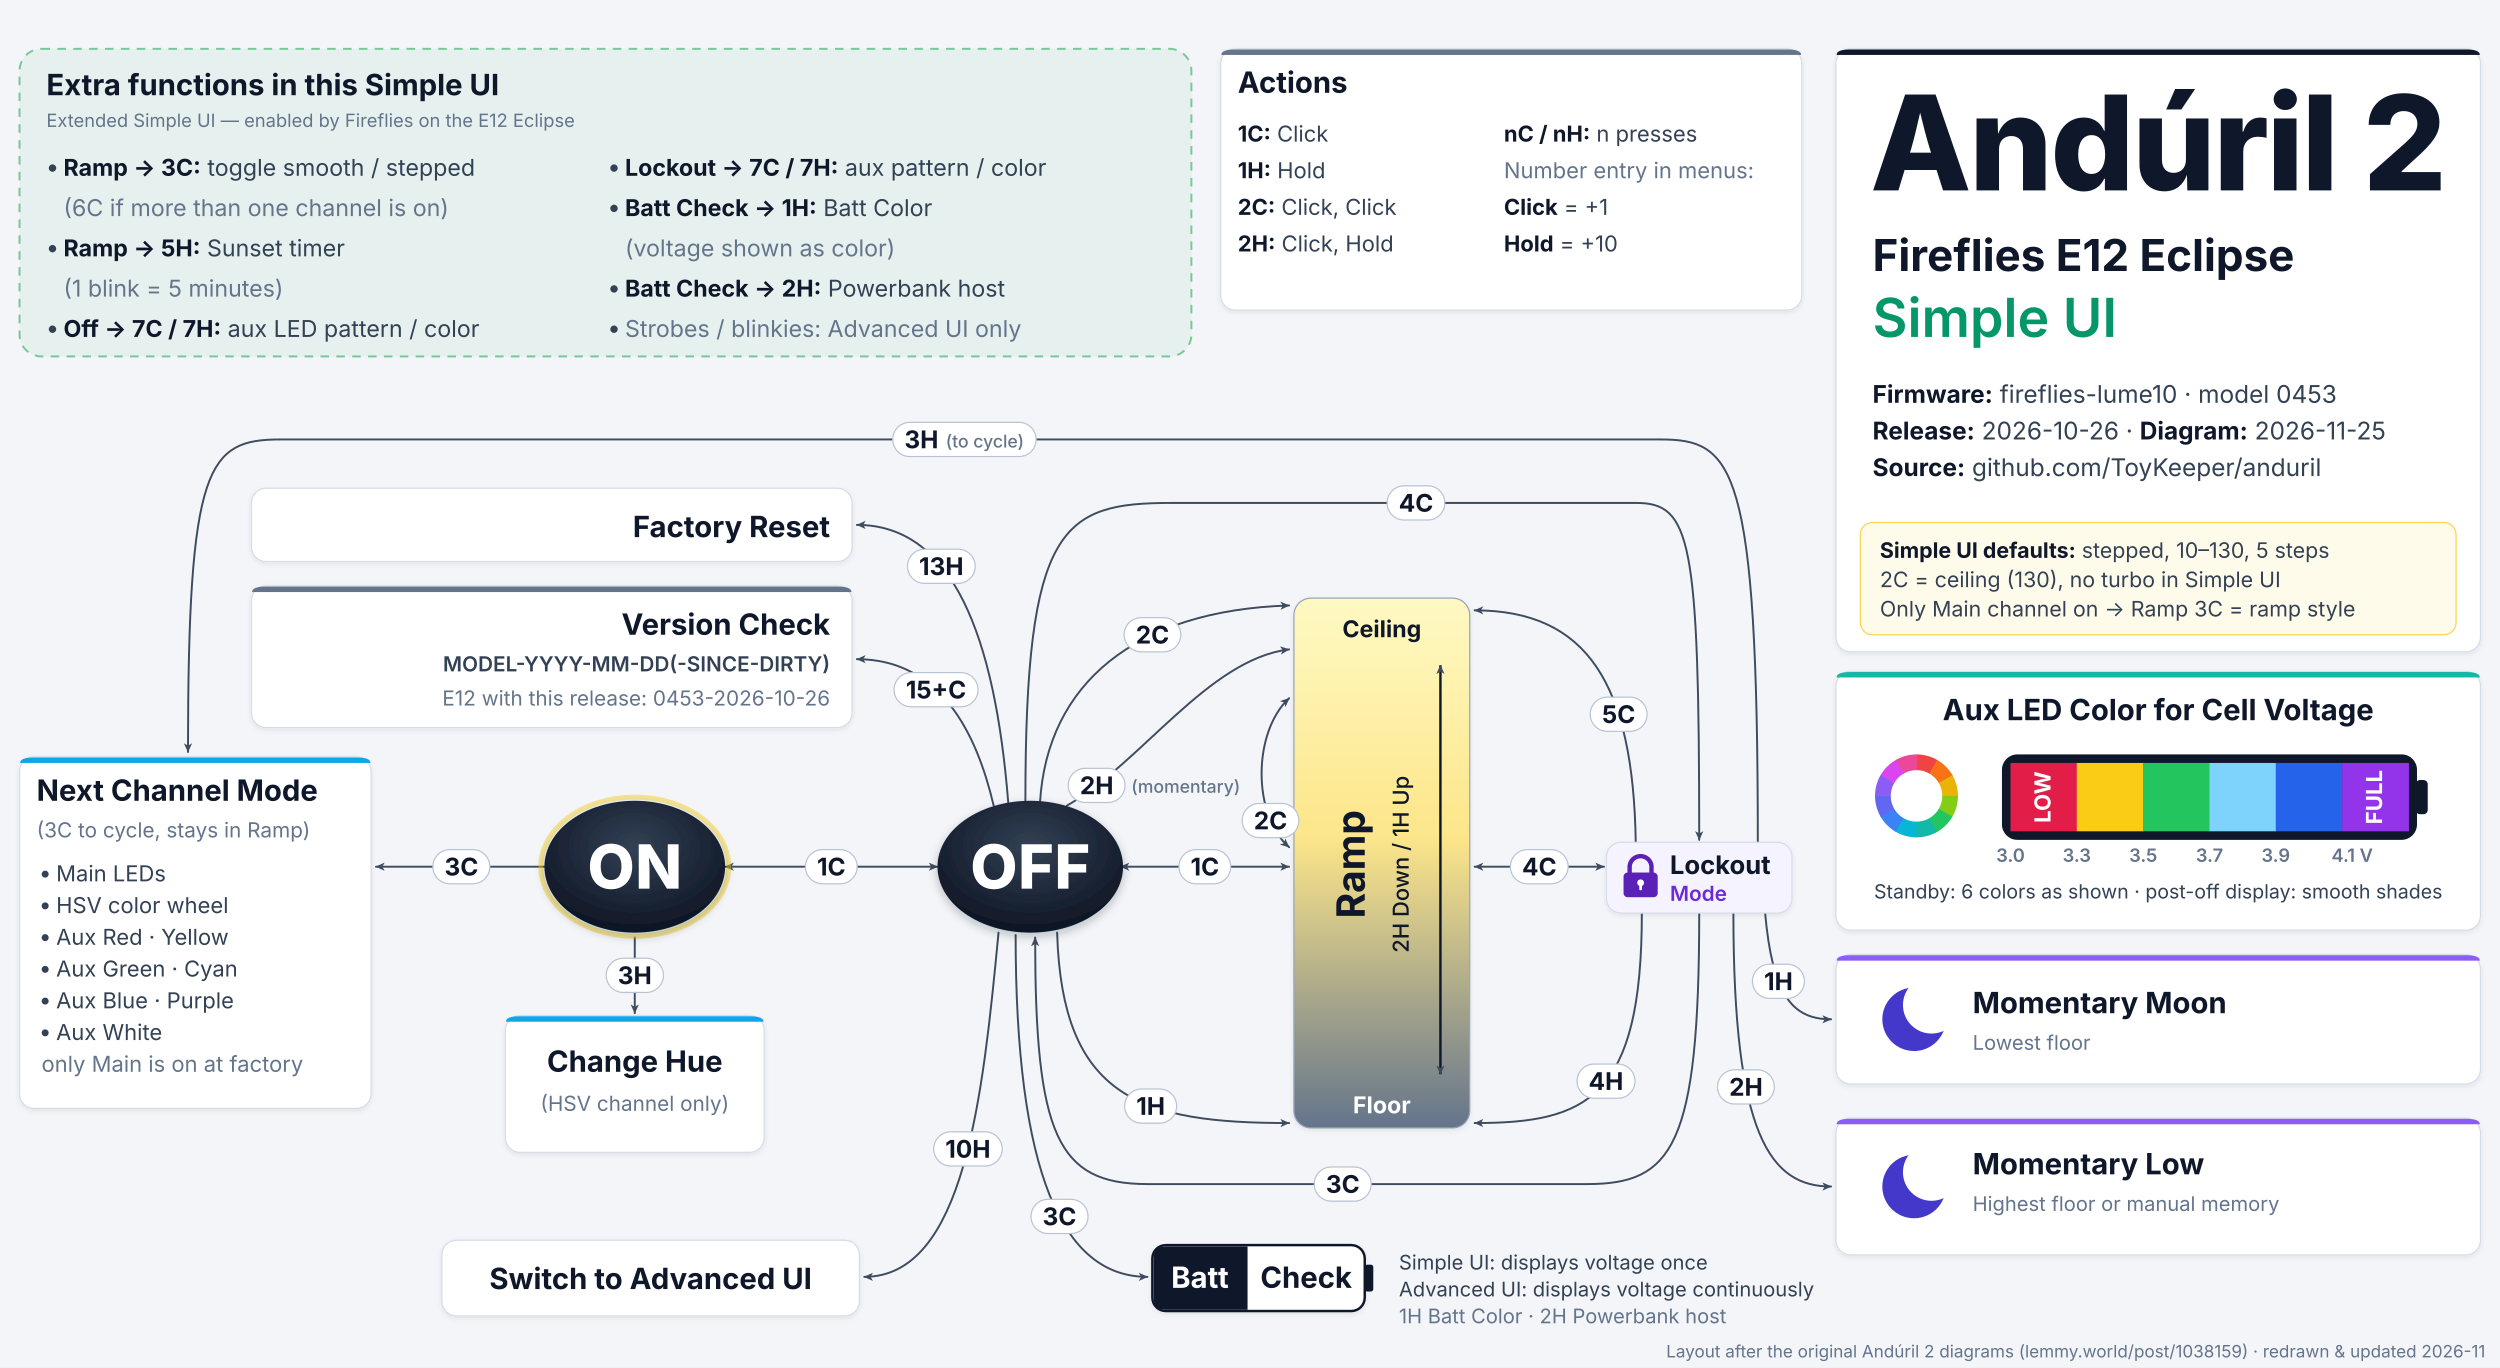
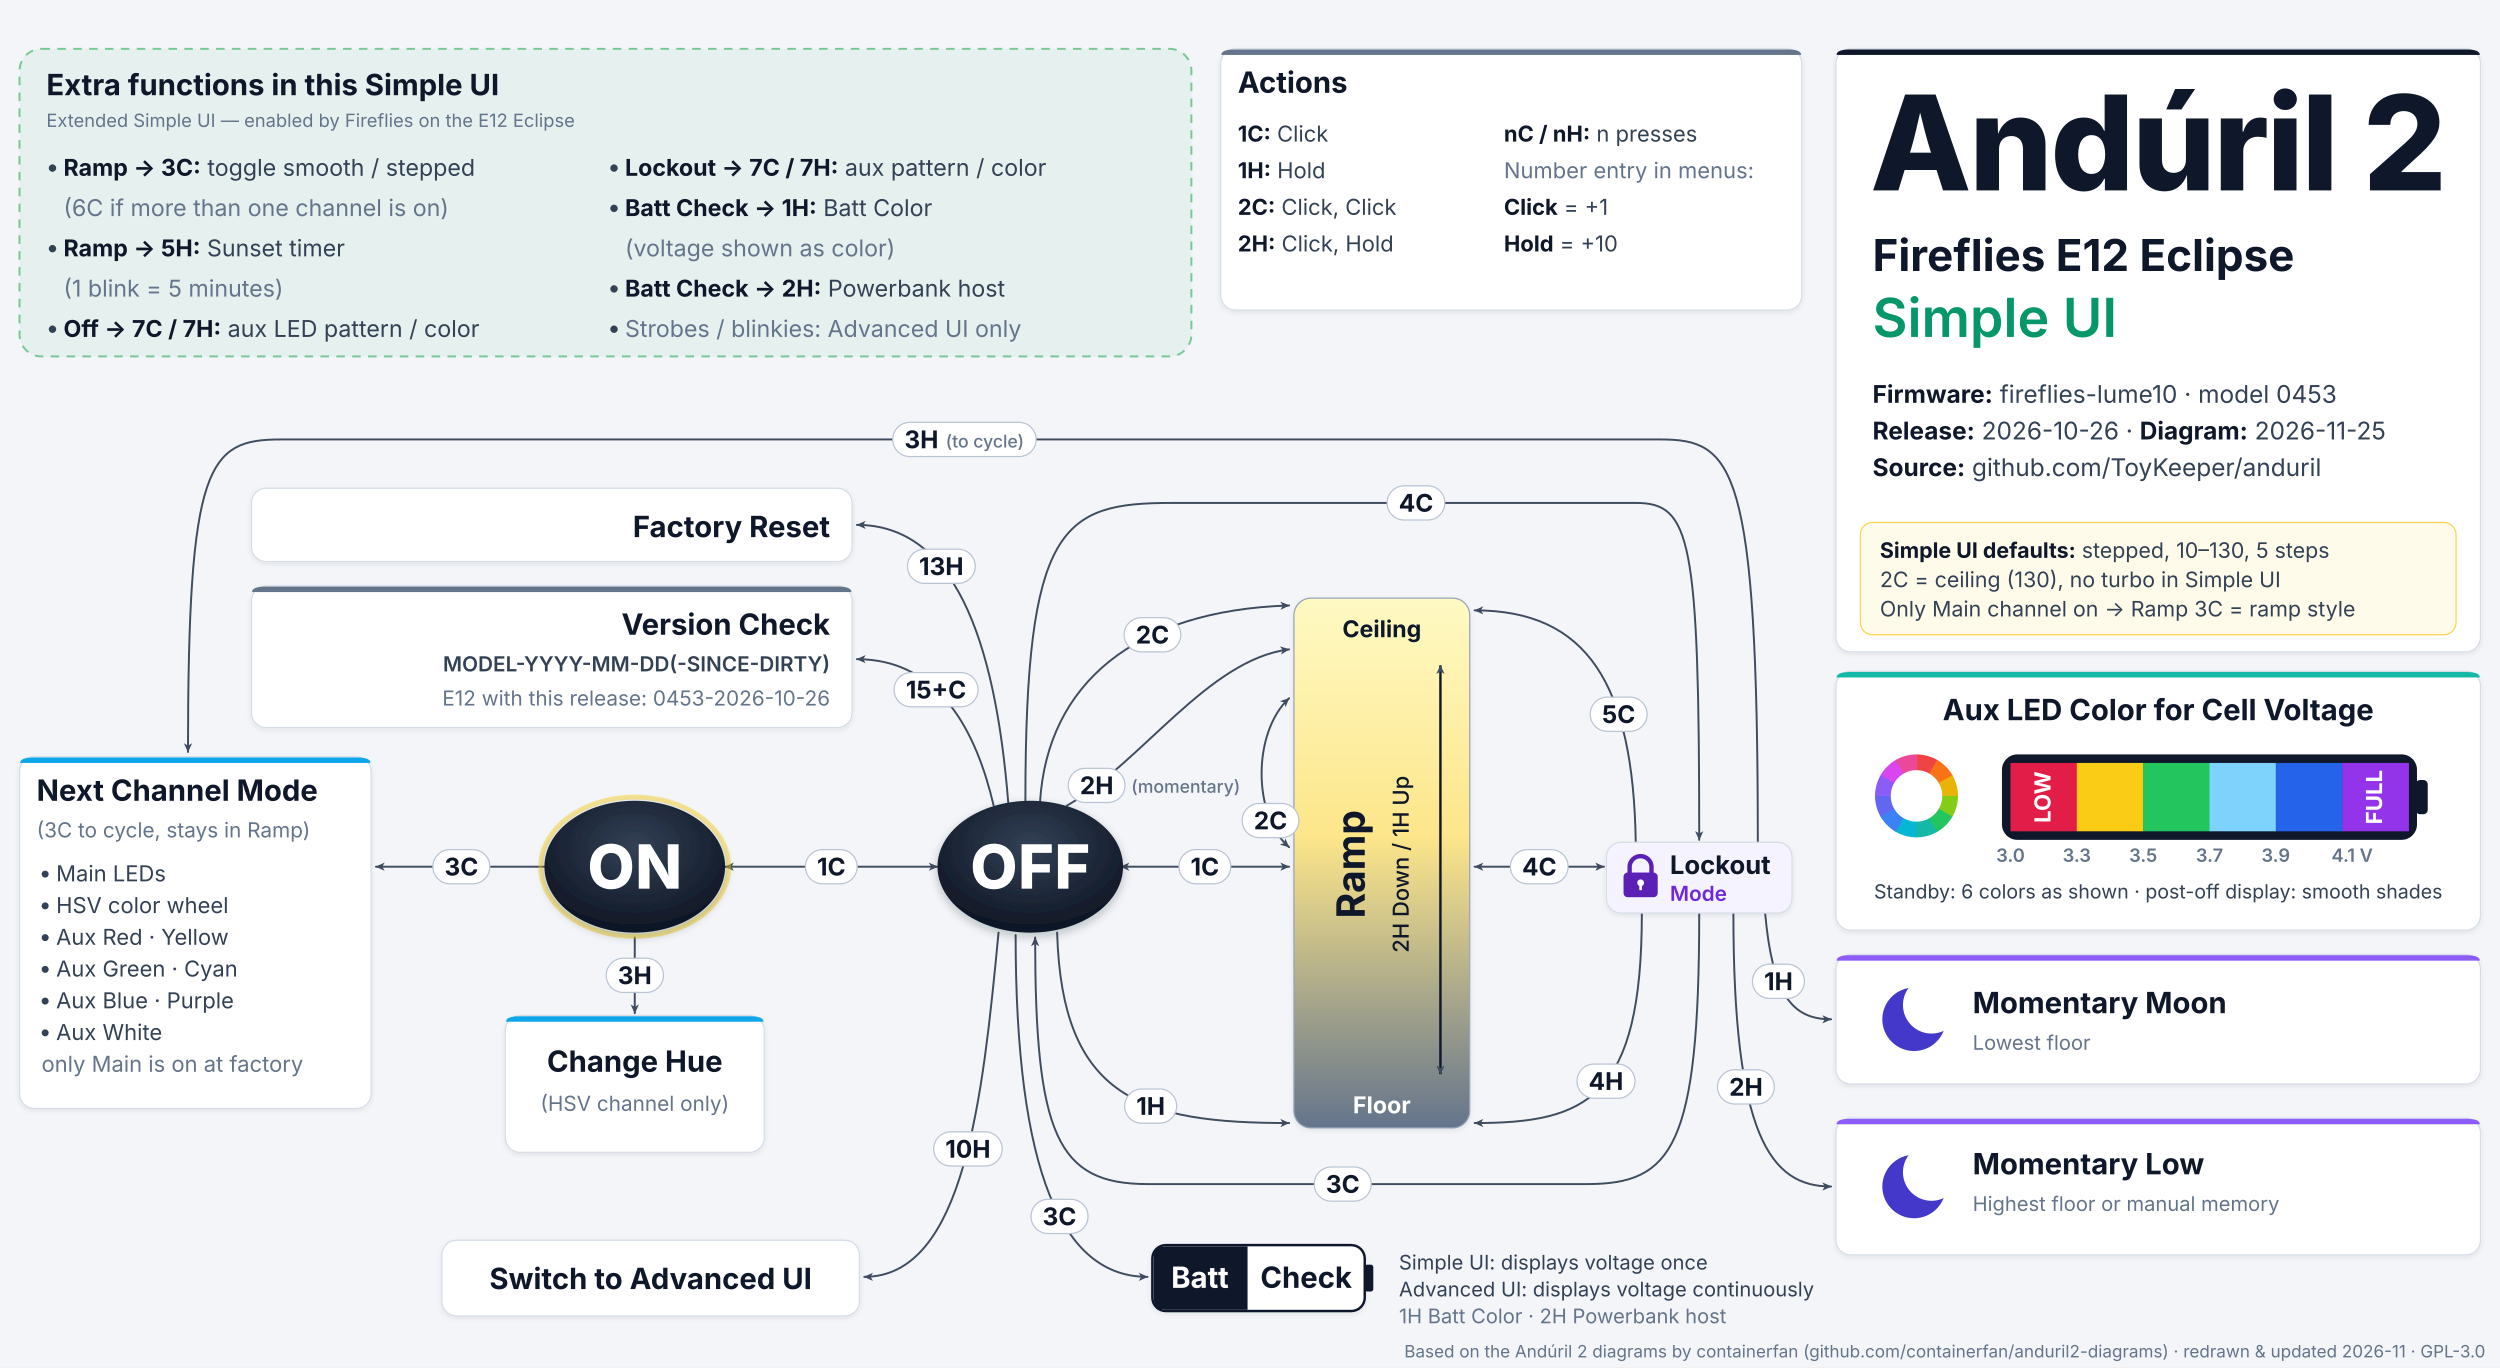
<svg xmlns="http://www.w3.org/2000/svg" width="2048" height="1120" viewBox="0 0 2048 1120" font-family="Inter, 'Segoe UI', Roboto, Helvetica, Arial, sans-serif">
  <defs>
    <marker id="ah" viewBox="0 0 12 12" refX="10.5" refY="6" markerWidth="9" markerHeight="9" markerUnits="userSpaceOnUse" orient="auto-start-reverse">
      <path d="M1,1.5 L11,6 L1,10.5 L3.6,6 Z" fill="#3F4B5E" />
    </marker>
    <filter id="sh" x="-5%" y="-5%" width="110%" height="120%">
      <feDropShadow dx="0" dy="1.5" stdDeviation="2.2" flood-color="#0F172A" flood-opacity="0.08" />
    </filter>
    <filter id="sh2" x="-20%" y="-20%" width="140%" height="150%">
      <feDropShadow dx="0" dy="3" stdDeviation="4" flood-color="#0F172A" flood-opacity="0.25" />
    </filter>
  </defs>
  <rect width="100%" height="100%" fill="#F3F5F9" />
  <rect class="grp" x="16.0" y="40.0" width="960.0" height="252.0" rx="18" fill="#16A34A" fill-opacity="0.06" stroke="#16A34A" stroke-opacity="0.55" stroke-width="1.6" stroke-dasharray="7 6" />
  <text x="38.0" y="78.0" font-size="24.00" font-weight="700" text-anchor="start" fill="#0F172A">Extra functions in this Simple UI</text>
  <text x="38.0" y="104.0" font-size="15.00" font-weight="400" text-anchor="start" fill="#64748B">Extended Simple UI — enabled by Fireflies on the E12 Eclipse</text>
  <circle cx="43.0" cy="137.7" r="3.04" fill="#334155" />
  <text x="52.0" y="144.0" font-size="19.00" font-weight="400" text-anchor="start" fill="#334155">
    <tspan font-weight="650" fill="#0F172A">Ramp → 3C:</tspan> toggle smooth / stepped</text>
  <text x="52.0" y="177.0" font-size="19.00" font-weight="400" text-anchor="start" fill="#334155">
    <tspan fill="#64748B">(6C if more than one channel is on)</tspan>
  </text>
  <circle cx="43.0" cy="203.7" r="3.04" fill="#334155" />
  <text x="52.0" y="210.0" font-size="19.00" font-weight="400" text-anchor="start" fill="#334155">
    <tspan font-weight="650" fill="#0F172A">Ramp → 5H:</tspan> Sunset timer</text>
  <text x="52.0" y="243.0" font-size="19.00" font-weight="400" text-anchor="start" fill="#334155">
    <tspan fill="#64748B">(1 blink = 5 minutes)</tspan>
  </text>
  <circle cx="43.0" cy="269.7" r="3.04" fill="#334155" />
  <text x="52.0" y="276.0" font-size="19.00" font-weight="400" text-anchor="start" fill="#334155">
    <tspan font-weight="650" fill="#0F172A">Off → 7C / 7H:</tspan> aux LED pattern / color</text>
  <circle cx="503.0" cy="137.7" r="3.04" fill="#334155" />
  <text x="512.0" y="144.0" font-size="19.00" font-weight="400" text-anchor="start" fill="#334155">
    <tspan font-weight="650" fill="#0F172A">Lockout → 7C / 7H:</tspan> aux pattern / color</text>
  <circle cx="503.0" cy="170.7" r="3.04" fill="#334155" />
  <text x="512.0" y="177.0" font-size="19.00" font-weight="400" text-anchor="start" fill="#334155">
    <tspan font-weight="650" fill="#0F172A">Batt Check → 1H:</tspan> Batt Color</text>
  <text x="512.0" y="210.0" font-size="19.00" font-weight="400" text-anchor="start" fill="#334155">
    <tspan fill="#64748B">(voltage shown as color)</tspan>
  </text>
  <circle cx="503.0" cy="236.7" r="3.04" fill="#334155" />
  <text x="512.0" y="243.0" font-size="19.00" font-weight="400" text-anchor="start" fill="#334155">
    <tspan font-weight="650" fill="#0F172A">Batt Check → 2H:</tspan> Powerbank host</text>
  <circle cx="503.0" cy="269.7" r="3.04" fill="#334155" />
  <text x="512.0" y="276.0" font-size="19.00" font-weight="400" text-anchor="start" fill="#334155">
    <tspan fill="#64748B">Strobes / blinkies: Advanced UI only</tspan>
  </text>
  <rect class="card" x="1000.0" y="40.0" width="476.0" height="214.0" rx="12" fill="#FFFFFF" stroke="#D5DCE6" stroke-width="1" filter="url(#sh)" />
  <path d="M1000.5,45.0 Q1000.5,40.5 1012.0,40.5 H1464.0 Q1475.5,40.5 1475.5,45.0 V45.0 H1000.5 Z" fill="#64748B" />
  <text x="1014.0" y="76.0" font-size="24.00" font-weight="650" text-anchor="start" fill="#0F172A">Actions</text>
  <text x="1014.0" y="116.0" font-size="18.00" font-weight="400" text-anchor="start" fill="#334155">
    <tspan font-weight="650" fill="#0F172A">1C:</tspan> Click</text>
  <text x="1014.0" y="146.0" font-size="18.00" font-weight="400" text-anchor="start" fill="#334155">
    <tspan font-weight="650" fill="#0F172A">1H:</tspan> Hold</text>
  <text x="1014.0" y="176.0" font-size="18.00" font-weight="400" text-anchor="start" fill="#334155">
    <tspan font-weight="650" fill="#0F172A">2C:</tspan> Click, Click</text>
  <text x="1014.0" y="206.0" font-size="18.00" font-weight="400" text-anchor="start" fill="#334155">
    <tspan font-weight="650" fill="#0F172A">2H:</tspan> Click, Hold</text>
  <text x="1232.0" y="116.0" font-size="18.00" font-weight="400" text-anchor="start" fill="#334155">
    <tspan font-weight="650" fill="#0F172A">nC / nH:</tspan> n presses</text>
  <text x="1232.0" y="146.0" font-size="18.00" font-weight="400" text-anchor="start" fill="#334155">
    <tspan fill="#64748B">Number entry in menus:</tspan>
  </text>
  <text x="1232.0" y="176.0" font-size="18.00" font-weight="400" text-anchor="start" fill="#334155">
    <tspan font-weight="650" fill="#0F172A">Click</tspan> = +1</text>
  <text x="1232.0" y="206.0" font-size="18.00" font-weight="400" text-anchor="start" fill="#334155">
    <tspan font-weight="650" fill="#0F172A">Hold</tspan> = +10</text>
  <rect class="card" x="1504.0" y="40.0" width="528.0" height="494.0" rx="12" fill="#FFFFFF" stroke="#D5DCE6" stroke-width="1" filter="url(#sh)" />
  <path d="M1504.5,45.0 Q1504.5,40.5 1516.0,40.5 H2020.0 Q2031.5,40.5 2031.5,45.0 V45.0 H1504.5 Z" fill="#0F172A" />
  <text x="1532.0" y="156.0" font-size="108.00" font-weight="800" text-anchor="start" fill="#0F172A" letter-spacing="-2">Andúril 2</text>
  <text x="1534.0" y="222.0" font-size="36.00" font-weight="700" text-anchor="start" fill="#0F172A">Fireflies E12 Eclipse</text>
  <text x="1534.0" y="276.0" font-size="44.00" font-weight="600" text-anchor="start" fill="#059669">Simple UI</text>
  <text x="1534.0" y="330.0" font-size="20.00" font-weight="400" text-anchor="start" fill="#334155">
    <tspan font-weight="650" fill="#0F172A">Firmware:</tspan> fireflies-lume10 · model 0453</text>
  <text x="1534.0" y="360.0" font-size="20.00" font-weight="400" text-anchor="start" fill="#334155">
    <tspan font-weight="650" fill="#0F172A">Release:</tspan> 2026-10-26 · <tspan font-weight="650" fill="#0F172A">Diagram:</tspan> 2026-11-25</text>
  <text x="1534.0" y="390.0" font-size="20.00" font-weight="400" text-anchor="start" fill="#334155">
    <tspan font-weight="650" fill="#0F172A">Source:</tspan> github.com/ToyKeeper/anduril</text>
  <rect x="1524" y="428" width="488" height="92" rx="10" fill="#FFFBEB" stroke="#FCD34D" />
  <text x="1540.0" y="457.0" font-size="17.50" font-weight="400" text-anchor="start" fill="#334155">
    <tspan font-weight="650" fill="#0F172A">Simple UI defaults:</tspan> stepped, 10–130, 5 steps</text>
  <text x="1540.0" y="481.0" font-size="17.50" font-weight="400" text-anchor="start" fill="#334155">2C = ceiling (130), no turbo in Simple UI</text>
  <text x="1540.0" y="505.0" font-size="17.50" font-weight="400" text-anchor="start" fill="#334155">Only Main channel on → Ramp 3C = ramp style</text>
  <rect class="card" x="1504.0" y="550.0" width="528.0" height="212.0" rx="12" fill="#FFFFFF" stroke="#D5DCE6" stroke-width="1" filter="url(#sh)" />
  <path d="M1504.5,555.0 Q1504.5,550.5 1516.0,550.5 H2020.0 Q2031.5,550.5 2031.5,555.0 V555.0 H1504.5 Z" fill="#14B8A6" />
  <text x="1768.0" y="590.0" font-size="24.00" font-weight="650" text-anchor="middle" fill="#0F172A">Aux LED Color for Cell Voltage</text>
  <g class="icon">
    <path d="M1570.00,624.46 A27.54,27.54 0 0 1 1584.24,628.43" fill="none" stroke="#EF4444" stroke-width="12.9" />
    <path d="M1583.77,628.15 A27.54,27.54 0 0 1 1594.12,638.71" fill="none" stroke="#F97316" stroke-width="12.9" />
    <path d="M1593.85,638.23 A27.54,27.54 0 0 1 1597.53,652.55" fill="none" stroke="#EAB308" stroke-width="12.9" />
    <path d="M1597.54,652.00 A27.54,27.54 0 0 1 1593.57,666.24" fill="none" stroke="#84CC16" stroke-width="12.9" />
    <path d="M1593.85,665.77 A27.54,27.54 0 0 1 1583.29,676.12" fill="none" stroke="#22C55E" stroke-width="12.9" />
    <path d="M1583.77,675.85 A27.54,27.54 0 0 1 1569.45,679.53" fill="none" stroke="#14B8A6" stroke-width="12.9" />
    <path d="M1570.00,679.54 A27.54,27.54 0 0 1 1555.76,675.57" fill="none" stroke="#06B6D4" stroke-width="12.9" />
    <path d="M1556.23,675.85 A27.54,27.54 0 0 1 1545.88,665.29" fill="none" stroke="#3B82F6" stroke-width="12.9" />
    <path d="M1546.15,665.77 A27.54,27.54 0 0 1 1542.47,651.45" fill="none" stroke="#6366F1" stroke-width="12.9" />
    <path d="M1542.46,652.00 A27.54,27.54 0 0 1 1546.43,637.76" fill="none" stroke="#8B5CF6" stroke-width="12.9" />
    <path d="M1546.15,638.23 A27.54,27.54 0 0 1 1556.71,627.88" fill="none" stroke="#D946EF" stroke-width="12.9" />
    <path d="M1556.23,628.15 A27.54,27.54 0 0 1 1570.55,624.47" fill="none" stroke="#EC4899" stroke-width="12.9" />
  </g>
  <g class="icon">
    <rect x="1640.0" y="618.0" width="340.0" height="70.0" rx="12.6" fill="#0F172A" />
    <rect x="1979.0" y="639.0" width="9.8" height="28.0" rx="3.5" fill="#0F172A" />
    <rect x="1647.0" y="625.0" width="54.7" height="56.0" fill="#E11D48" />
    <rect x="1701.3" y="625.0" width="54.7" height="56.0" fill="#FACC15" />
    <rect x="1755.7" y="625.0" width="54.7" height="56.0" fill="#22C55E" />
    <rect x="1810.0" y="625.0" width="54.7" height="56.0" fill="#7DD3FC" />
    <rect x="1864.3" y="625.0" width="54.7" height="56.0" fill="#2563EB" />
    <rect x="1918.7" y="625.0" width="54.7" height="56.0" fill="#9333EA" />
    <text x="1679.8" y="653.0" font-size="18.20" font-weight="700" text-anchor="middle" fill="#FFFFFF" transform="rotate(-90 1679.8 653.0)">LOW</text>
    <text x="1951.4" y="653.0" font-size="18.20" font-weight="700" text-anchor="middle" fill="#FFFFFF" transform="rotate(-90 1951.4 653.0)">FULL</text>
    <text x="1647.0" y="706.0" font-size="15.00" font-weight="600" text-anchor="middle" fill="#64748B">3.0</text>
    <text x="1701.3" y="706.0" font-size="15.00" font-weight="600" text-anchor="middle" fill="#64748B">3.3</text>
    <text x="1755.7" y="706.0" font-size="15.00" font-weight="600" text-anchor="middle" fill="#64748B">3.5</text>
    <text x="1810.0" y="706.0" font-size="15.00" font-weight="600" text-anchor="middle" fill="#64748B">3.7</text>
    <text x="1864.3" y="706.0" font-size="15.00" font-weight="600" text-anchor="middle" fill="#64748B">3.9</text>
    <text x="1926.9" y="706.0" font-size="15.00" font-weight="600" text-anchor="middle" fill="#64748B">4.1 V</text>
  </g>
  <text x="1768.0" y="736.0" font-size="16.00" font-weight="400" text-anchor="middle" fill="#334155">Standby: 6 colors as shown · post-off display: smooth shades</text>
  <rect class="card" x="206.0" y="400.0" width="492.0" height="60.0" rx="12" fill="#FFFFFF" stroke="#D5DCE6" stroke-width="1" filter="url(#sh)" />
  <text x="680.0" y="440.0" font-size="24.00" font-weight="650" text-anchor="end" fill="#0F172A">Factory Reset</text>
  <rect class="card" x="206.0" y="480.0" width="492.0" height="116.0" rx="12" fill="#FFFFFF" stroke="#D5DCE6" stroke-width="1" filter="url(#sh)" />
  <path d="M206.5,485.0 Q206.5,480.5 218.0,480.5 H686.0 Q697.5,480.5 697.5,485.0 V485.0 H206.5 Z" fill="#64748B" />
  <text x="680.0" y="520.0" font-size="24.00" font-weight="650" text-anchor="end" fill="#0F172A">Version Check</text>
  <text x="680.0" y="550.0" font-size="17.00" font-weight="600" text-anchor="end" fill="#334155">MODEL-YYYY-MM-DD(-SINCE-DIRTY)</text>
  <text x="680.0" y="578.0" font-size="17.00" font-weight="400" text-anchor="end" fill="#64748B">E12 with this release: 0453-2026-10-26</text>
  <rect class="card" x="16.0" y="620.0" width="288.0" height="288.0" rx="12" fill="#FFFFFF" stroke="#D5DCE6" stroke-width="1" filter="url(#sh)" />
  <path d="M16.5,625.0 Q16.5,620.5 28.0,620.5 H292.0 Q303.5,620.5 303.5,625.0 V625.0 H16.5 Z" fill="#0EA5E9" />
  <text x="30.0" y="656.0" font-size="24.00" font-weight="650" text-anchor="start" fill="#0F172A">Next Channel Mode</text>
  <text x="30.0" y="686.0" font-size="17.00" font-weight="400" text-anchor="start" fill="#64748B">(3C to cycle, stays in Ramp)</text>
  <circle cx="37.0" cy="716.1" r="2.88" fill="#334155" />
  <text x="46.0" y="722.0" font-size="18.00" font-weight="400" text-anchor="start" fill="#334155">Main LEDs</text>
  <circle cx="37.0" cy="742.1" r="2.88" fill="#334155" />
  <text x="46.0" y="748.0" font-size="18.00" font-weight="400" text-anchor="start" fill="#334155">HSV color wheel</text>
  <circle cx="37.0" cy="768.1" r="2.88" fill="#334155" />
  <text x="46.0" y="774.0" font-size="18.00" font-weight="400" text-anchor="start" fill="#334155">Aux Red · Yellow</text>
  <circle cx="37.0" cy="794.1" r="2.88" fill="#334155" />
  <text x="46.0" y="800.0" font-size="18.00" font-weight="400" text-anchor="start" fill="#334155">Aux Green · Cyan</text>
  <circle cx="37.0" cy="820.1" r="2.88" fill="#334155" />
  <text x="46.0" y="826.0" font-size="18.00" font-weight="400" text-anchor="start" fill="#334155">Aux Blue · Purple</text>
  <circle cx="37.0" cy="846.1" r="2.88" fill="#334155" />
  <text x="46.0" y="852.0" font-size="18.00" font-weight="400" text-anchor="start" fill="#334155">Aux White</text>
  <text x="34.0" y="878.0" font-size="18.00" font-weight="400" text-anchor="start" fill="#334155">
    <tspan fill="#64748B">only Main is on at factory</tspan>
  </text>
  <rect class="card" x="414.0" y="832.0" width="212.0" height="112.0" rx="12" fill="#FFFFFF" stroke="#D5DCE6" stroke-width="1" filter="url(#sh)" />
  <path d="M414.5,837.0 Q414.5,832.5 426.0,832.5 H614.0 Q625.5,832.5 625.5,837.0 V837.0 H414.5 Z" fill="#0EA5E9" />
  <text x="520.0" y="878.0" font-size="24.00" font-weight="650" text-anchor="middle" fill="#0F172A">Change Hue</text>
  <text x="520.0" y="910.0" font-size="17.00" font-weight="400" text-anchor="middle" fill="#64748B">(HSV channel only)</text>
  <rect class="card" x="362.0" y="1016.0" width="342.0" height="62.0" rx="12" fill="#FFFFFF" stroke="#D5DCE6" stroke-width="1" filter="url(#sh)" />
  <text x="533.0" y="1056.0" font-size="24.00" font-weight="650" text-anchor="middle" fill="#0F172A">Switch to Advanced UI</text>
  <rect class="card" x="1504.0" y="782.0" width="528.0" height="106.0" rx="12" fill="#FFFFFF" stroke="#D5DCE6" stroke-width="1" filter="url(#sh)" />
  <path d="M1504.5,787.0 Q1504.5,782.5 1516.0,782.5 H2020.0 Q2031.5,782.5 2031.5,787.0 V787.0 H1504.5 Z" fill="#8B5CF6" />
  <g class="icon">
    <defs>
      <mask id="mm1">
        <rect x="1516.0" y="783.0" width="104.0" height="104.0" fill="#fff" />
        <circle cx="1582.3" cy="823.3" r="23.4" fill="#000" />
      </mask>
    </defs>
    <circle cx="1568.0" cy="835.0" r="26.0" fill="#4338CA" mask="url(#mm1)" />
  </g>
  <text x="1616.0" y="830.0" font-size="24.00" font-weight="650" text-anchor="start" fill="#0F172A">Momentary Moon</text>
  <text x="1616.0" y="860.0" font-size="16.50" font-weight="400" text-anchor="start" fill="#64748B">Lowest floor</text>
  <rect class="card" x="1504.0" y="916.0" width="528.0" height="112.0" rx="12" fill="#FFFFFF" stroke="#D5DCE6" stroke-width="1" filter="url(#sh)" />
  <path d="M1504.5,921.0 Q1504.5,916.5 1516.0,916.5 H2020.0 Q2031.5,916.5 2031.5,921.0 V921.0 H1504.5 Z" fill="#8B5CF6" />
  <g class="icon">
    <defs>
      <mask id="mm2">
        <rect x="1516.0" y="920.0" width="104.0" height="104.0" fill="#fff" />
        <circle cx="1582.3" cy="960.3" r="23.4" fill="#000" />
      </mask>
    </defs>
    <circle cx="1568.0" cy="972.0" r="26.0" fill="#4338CA" mask="url(#mm2)" />
  </g>
  <text x="1616.0" y="962.0" font-size="24.00" font-weight="650" text-anchor="start" fill="#0F172A">Momentary Low</text>
  <text x="1616.0" y="992.0" font-size="16.50" font-weight="400" text-anchor="start" fill="#64748B">Highest floor or manual memory</text>
  <defs>
    <linearGradient id="rb3" x1="0" x2="0" y1="0" y2="1">
      <stop offset="0" stop-color="#FEF9C3" />
      <stop offset="0.45" stop-color="#FDE68A" />
      <stop offset="1" stop-color="#64748B" />
    </linearGradient>
  </defs>
  <rect class="card" x="1060" y="490" width="144" height="434" rx="14" fill="url(#rb3)" stroke="#94A3B8" filter="url(#sh)" />
  <text x="1132.0" y="522.0" font-size="19.00" font-weight="650" text-anchor="middle" fill="#0F172A">Ceiling</text>
  <text x="1132.0" y="912.0" font-size="19.00" font-weight="650" text-anchor="middle" fill="#FFFFFF">Floor</text>
  <text x="1118.0" y="708.0" font-size="32.00" font-weight="700" text-anchor="middle" fill="#0F172A" transform="rotate(-90 1118.0 708.0)">Ramp</text>
  <text x="1154.0" y="708.0" font-size="18.00" font-weight="500" text-anchor="middle" fill="#0F172A" transform="rotate(-90 1154.0 708.0)">2H Down / 1H Up</text>
  <line x1="1180" y1="545" x2="1180" y2="880" stroke="#0F172A" stroke-width="2" marker-start="url(#ah)" marker-end="url(#ah)" />
  <rect class="card" x="944" y="1020" width="174" height="54" rx="11" fill="#FFFFFF" stroke="#0F172A" stroke-width="2" filter="url(#sh)" />
  <path d="M945,1031 Q945,1021 955,1021 H1022 V1073 H955 Q945,1073 945,1063 Z" fill="#0F172A" />
  <rect x="1118" y="1036" width="7" height="22" rx="2" fill="#0F172A" />
  <text x="983.0" y="1055.0" font-size="24.00" font-weight="700" text-anchor="middle" fill="#FFFFFF">Batt</text>
  <text x="1070.0" y="1055.0" font-size="24.00" font-weight="700" text-anchor="middle" fill="#0F172A">Check</text>
  <text x="1146.0" y="1040.0" font-size="16.50" font-weight="400" text-anchor="start" fill="#334155">Simple UI: displays voltage once</text>
  <text x="1146.0" y="1062.0" font-size="16.50" font-weight="400" text-anchor="start" fill="#334155">Advanced UI: displays voltage continuously</text>
  <text x="1146.0" y="1084.0" font-size="16.50" font-weight="400" text-anchor="start" fill="#334155">
    <tspan fill="#64748B">1H Batt Color · 2H Powerbank host</tspan>
  </text>
  <path class="arr" data-id="a4" d="M448,710 L308,710" fill="none" stroke="#3F4B5E" stroke-width="1.6" stroke-linecap="round" stroke-linejoin="round" marker-end="url(#ah)" />
  <path class="arr" data-id="a5" d="M594,710 L768,710" fill="none" stroke="#3F4B5E" stroke-width="1.6" stroke-linecap="round" stroke-linejoin="round" marker-end="url(#ah)" marker-start="url(#ah)" />
  <path class="arr" data-id="a6" d="M918,710 L1056,710" fill="none" stroke="#3F4B5E" stroke-width="1.6" stroke-linecap="round" stroke-linejoin="round" marker-end="url(#ah)" marker-start="url(#ah)" />
  <path class="arr" data-id="a7" d="M1208,710 L1314,710" fill="none" stroke="#3F4B5E" stroke-width="1.6" stroke-linecap="round" stroke-linejoin="round" marker-end="url(#ah)" marker-start="url(#ah)" />
  <path class="arr" data-id="a8" d="M520,768 L520,830" fill="none" stroke="#3F4B5E" stroke-width="1.6" stroke-linecap="round" stroke-linejoin="round" marker-end="url(#ah)" />
  <path class="arr" data-id="a9" d="M814,660 C800,600 770,540 702,540" fill="none" stroke="#3F4B5E" stroke-width="1.6" stroke-linecap="round" stroke-linejoin="round" marker-end="url(#ah)" />
  <path class="arr" data-id="a10" d="M826,658 C815,520 780,430 702,430" fill="none" stroke="#3F4B5E" stroke-width="1.6" stroke-linecap="round" stroke-linejoin="round" marker-end="url(#ah)" />
  <path class="arr" data-id="a11" d="M840,656 C840,430 870,412 960,412 L1340,412 C1385,412 1392,440 1392,688" fill="none" stroke="#3F4B5E" stroke-width="1.6" stroke-linecap="round" stroke-linejoin="round" marker-end="url(#ah)" />
  <path class="arr" data-id="a12" d="M852,657 C858,560 930,500 1056,496" fill="none" stroke="#3F4B5E" stroke-width="1.6" stroke-linecap="round" stroke-linejoin="round" marker-end="url(#ah)" />
  <path class="arr" data-id="a13" d="M874,660 C935,625 990,540 1056,532" fill="none" stroke="#3F4B5E" stroke-width="1.6" stroke-linecap="round" stroke-linejoin="round" marker-end="url(#ah)" />
  <path class="arr" data-id="a14" d="M1056,694 C1026,668 1026,600 1056,572" fill="none" stroke="#3F4B5E" stroke-width="1.6" stroke-linecap="round" stroke-linejoin="round" marker-end="url(#ah)" marker-start="url(#ah)" />
  <path class="arr" data-id="a15" d="M818,764 C805,900 790,1046 708,1046" fill="none" stroke="#3F4B5E" stroke-width="1.6" stroke-linecap="round" stroke-linejoin="round" marker-end="url(#ah)" />
  <path class="arr" data-id="a16" d="M832,766 C832,960 870,1046 940,1046" fill="none" stroke="#3F4B5E" stroke-width="1.6" stroke-linecap="round" stroke-linejoin="round" marker-end="url(#ah)" />
  <path class="arr" data-id="a17" d="M1392,748 C1392,940 1370,970 1300,970 L940,970 C866,970 848,930 848,768" fill="none" stroke="#3F4B5E" stroke-width="1.6" stroke-linecap="round" stroke-linejoin="round" marker-end="url(#ah)" />
  <path class="arr" data-id="a18" d="M866,764 C870,900 935,920 1056,920" fill="none" stroke="#3F4B5E" stroke-width="1.6" stroke-linecap="round" stroke-linejoin="round" marker-end="url(#ah)" />
  <path class="arr" data-id="a19" d="M1345,748 C1345,900 1300,920 1208,920" fill="none" stroke="#3F4B5E" stroke-width="1.6" stroke-linecap="round" stroke-linejoin="round" marker-end="url(#ah)" />
  <path class="arr" data-id="a20" d="M1340,690 C1338,560 1300,500 1208,500" fill="none" stroke="#3F4B5E" stroke-width="1.6" stroke-linecap="round" stroke-linejoin="round" marker-end="url(#ah)" />
  <path class="arr" data-id="a21" d="M1440,690 C1440,380 1420,360 1360,360 L230,360 C170,360 154,380 154,616" fill="none" stroke="#3F4B5E" stroke-width="1.6" stroke-linecap="round" stroke-linejoin="round" marker-end="url(#ah)" />
  <path class="arr" data-id="a22" d="M1446,748 C1452,815 1468,835 1500,835" fill="none" stroke="#3F4B5E" stroke-width="1.6" stroke-linecap="round" stroke-linejoin="round" marker-end="url(#ah)" />
  <path class="arr" data-id="a23" d="M1420,748 C1420,930 1450,972 1500,972" fill="none" stroke="#3F4B5E" stroke-width="1.6" stroke-linecap="round" stroke-linejoin="round" marker-end="url(#ah)" />
  <rect class="card" x="1316.0" y="690.0" width="152.0" height="58.0" rx="12" fill="#F5F3FF" stroke="#D5DCE6" stroke-width="1" filter="url(#sh)" />
  <g class="icon">
    <path d="M1335.0,715.6 v-6.2 a9.0,9.0 0 0 1 17.9,0 v6.2" fill="none" stroke="#5B21B6" stroke-width="3.6" stroke-linecap="round" />
    <rect x="1330.0" y="714.8" width="28.0" height="20.2" rx="3.4" fill="#5B21B6" />
    <circle cx="1344.0" cy="723.2" r="2.8" fill="#FFFFFF" />
    <rect x="1342.9" y="723.7" width="2.2" height="5.6" rx="0.8" fill="#FFFFFF" />
  </g>
  <text x="1368.0" y="716.0" font-size="21.00" font-weight="700" text-anchor="start" fill="#0F172A">Lockout</text>
  <text x="1368.0" y="738.0" font-size="17.00" font-weight="600" text-anchor="start" fill="#6D28D9">Mode</text>
  <defs>
    <radialGradient id="ng24" cx="50%" cy="35%" r="70%">
      <stop offset="0" stop-color="#334155" />
      <stop offset="1" stop-color="#0B1220" />
    </radialGradient>
  </defs>
  <ellipse cx="520.0" cy="710.0" rx="77.0" ry="57.0" fill="none" stroke="#FACC15" stroke-width="4" stroke-opacity="0.45" />
  <ellipse class="card node" cx="520.0" cy="710.0" rx="74.0" ry="54.0" fill="url(#ng24)" filter="url(#sh2)" />
  <text x="520.0" y="728.0" font-size="50.00" font-weight="800" text-anchor="middle" fill="#FFFFFF" letter-spacing="0.5">ON</text>
  <defs>
    <radialGradient id="ng25" cx="50%" cy="35%" r="70%">
      <stop offset="0" stop-color="#334155" />
      <stop offset="1" stop-color="#0B1220" />
    </radialGradient>
  </defs>
  <ellipse class="card node" cx="844.0" cy="710.0" rx="76.0" ry="54.0" fill="url(#ng25)" filter="url(#sh2)" />
  <text x="844.0" y="728.0" font-size="50.00" font-weight="800" text-anchor="middle" fill="#FFFFFF" letter-spacing="0.5">OFF</text>
-   <text x="2036.0" y="1112.0" font-size="14.00" font-weight="400" text-anchor="end" fill="#64748B">Layout after the original Andúril 2 diagrams (lemmy.world/post/1038159) · redrawn &amp; updated 2026-11</text>
+   <text x="2036.0" y="1112.0" font-size="14.00" font-weight="400" text-anchor="end" fill="#64748B">Based on the Andúril 2 diagrams by containerfan (github.com/containerfan/anduril2-diagrams) · redrawn &amp; updated 2026-11 · GPL-3.0</text>
  <g class="pillg" data-id="a4" data-label="3C">
    <rect x="354.6" y="696.0" width="46.7" height="28.0" rx="14.0" fill="#FFFFFF" stroke="#B8C3D3" stroke-width="1" />
    <text x="378.0" y="717.2" font-size="20.00" font-weight="700" text-anchor="middle" fill="#0F172A">3C</text>
  </g>
  <g class="pillg" data-id="a5" data-label="1C">
    <rect x="659.8" y="696.0" width="42.4" height="28.0" rx="14.0" fill="#FFFFFF" stroke="#B8C3D3" stroke-width="1" />
    <text x="681.0" y="717.2" font-size="20.00" font-weight="700" text-anchor="middle" fill="#0F172A">1C</text>
  </g>
  <g class="pillg" data-id="a6" data-label="1C">
    <rect x="965.8" y="696.0" width="42.4" height="28.0" rx="14.0" fill="#FFFFFF" stroke="#B8C3D3" stroke-width="1" />
    <text x="987.0" y="717.2" font-size="20.00" font-weight="700" text-anchor="middle" fill="#0F172A">1C</text>
  </g>
  <g class="pillg" data-id="a7" data-label="4C">
    <rect x="1237.3" y="696.0" width="47.3" height="28.0" rx="14.0" fill="#FFFFFF" stroke="#B8C3D3" stroke-width="1" />
    <text x="1261.0" y="717.2" font-size="20.00" font-weight="700" text-anchor="middle" fill="#0F172A">4C</text>
  </g>
  <g class="pillg" data-id="a8" data-label="3H">
    <rect x="496.6" y="785.0" width="46.9" height="28.0" rx="14.0" fill="#FFFFFF" stroke="#B8C3D3" stroke-width="1" />
    <text x="520.0" y="806.2" font-size="20.00" font-weight="700" text-anchor="middle" fill="#0F172A">3H</text>
  </g>
  <g class="pillg" data-id="a9" data-label="15+C">
    <rect x="732.4" y="551.0" width="68.8" height="28.0" rx="14.0" fill="#FFFFFF" stroke="#B8C3D3" stroke-width="1" />
    <text x="766.8" y="572.2" font-size="20.00" font-weight="700" text-anchor="middle" fill="#0F172A">15+C</text>
  </g>
  <g class="pillg" data-id="a10" data-label="13H">
    <rect x="743.4" y="449.9" width="55.5" height="28.0" rx="14.0" fill="#FFFFFF" stroke="#B8C3D3" stroke-width="1" />
    <text x="771.1" y="471.1" font-size="20.00" font-weight="700" text-anchor="middle" fill="#0F172A">13H</text>
  </g>
  <g class="pillg" data-id="a11" data-label="4C">
    <rect x="1136.3" y="398.0" width="47.3" height="28.0" rx="14.0" fill="#FFFFFF" stroke="#B8C3D3" stroke-width="1" />
    <text x="1160.0" y="419.2" font-size="20.00" font-weight="700" text-anchor="middle" fill="#0F172A">4C</text>
  </g>
  <g class="pillg" data-id="a12" data-label="2C">
    <rect x="920.9" y="506.0" width="46.4" height="28.0" rx="14.0" fill="#FFFFFF" stroke="#B8C3D3" stroke-width="1" />
    <text x="944.1" y="527.2" font-size="20.00" font-weight="700" text-anchor="middle" fill="#0F172A">2C</text>
  </g>
  <g class="pillg" data-id="a13" data-label="2H">
    <rect x="875.1" y="629.4" width="46.5" height="28.0" rx="14.0" fill="#FFFFFF" stroke="#B8C3D3" stroke-width="1" />
    <text x="898.4" y="650.6" font-size="20.00" font-weight="700" text-anchor="middle" fill="#0F172A">2H</text>
    <text x="926.7" y="649.4" font-size="14.40" font-weight="500" text-anchor="start" fill="#64748B" stroke="#F3F5F9" stroke-width="4" stroke-linejoin="round" paint-order="stroke">(momentary)</text>
  </g>
  <g class="pillg" data-id="a14" data-label="2C">
    <rect x="1017.6" y="658.2" width="46.4" height="28.0" rx="14.0" fill="#FFFFFF" stroke="#B8C3D3" stroke-width="1" />
    <text x="1040.8" y="679.4" font-size="20.00" font-weight="700" text-anchor="middle" fill="#0F172A">2C</text>
  </g>
  <g class="pillg" data-id="a15" data-label="10H">
    <rect x="764.9" y="927.2" width="56.1" height="28.0" rx="14.0" fill="#FFFFFF" stroke="#B8C3D3" stroke-width="1" />
    <text x="792.9" y="948.4" font-size="20.00" font-weight="700" text-anchor="middle" fill="#0F172A">10H</text>
  </g>
  <g class="pillg" data-id="a16" data-label="3C">
    <rect x="844.6" y="982.5" width="46.7" height="28.0" rx="14.0" fill="#FFFFFF" stroke="#B8C3D3" stroke-width="1" />
    <text x="867.9" y="1003.7" font-size="20.00" font-weight="700" text-anchor="middle" fill="#0F172A">3C</text>
  </g>
  <g class="pillg" data-id="a17" data-label="3C">
    <rect x="1076.6" y="956.0" width="46.7" height="28.0" rx="14.0" fill="#FFFFFF" stroke="#B8C3D3" stroke-width="1" />
    <text x="1100.0" y="977.2" font-size="20.00" font-weight="700" text-anchor="middle" fill="#0F172A">3C</text>
  </g>
  <g class="pillg" data-id="a18" data-label="1H">
    <rect x="921.3" y="892.1" width="42.6" height="28.0" rx="14.0" fill="#FFFFFF" stroke="#B8C3D3" stroke-width="1" />
    <text x="942.6" y="913.3" font-size="20.00" font-weight="700" text-anchor="middle" fill="#0F172A">1H</text>
  </g>
  <g class="pillg" data-id="a19" data-label="4H">
    <rect x="1291.9" y="871.7" width="47.5" height="28.0" rx="14.0" fill="#FFFFFF" stroke="#B8C3D3" stroke-width="1" />
    <text x="1315.6" y="892.9" font-size="20.00" font-weight="700" text-anchor="middle" fill="#0F172A">4H</text>
  </g>
  <g class="pillg" data-id="a20" data-label="5C">
    <rect x="1302.7" y="571.1" width="46.6" height="28.0" rx="14.0" fill="#FFFFFF" stroke="#B8C3D3" stroke-width="1" />
    <text x="1326.0" y="592.3" font-size="20.00" font-weight="700" text-anchor="middle" fill="#0F172A">5C</text>
  </g>
  <g class="pillg" data-id="a21" data-label="3H">
    <rect x="731.3" y="346.0" width="117.5" height="28.0" rx="14.0" fill="#FFFFFF" stroke="#B8C3D3" stroke-width="1" />
    <text x="740.9" y="367.2" font-size="20.00" font-weight="700" text-anchor="start" fill="#0F172A">3H</text>
    <text x="774.7" y="366.6" font-size="14.40" font-weight="500" text-anchor="start" fill="#64748B">(to cycle)</text>
  </g>
  <g class="pillg" data-id="a22" data-label="1H">
    <rect x="1435.6" y="789.9" width="42.6" height="28.0" rx="14.0" fill="#FFFFFF" stroke="#B8C3D3" stroke-width="1" />
    <text x="1456.9" y="811.1" font-size="20.00" font-weight="700" text-anchor="middle" fill="#0F172A">1H</text>
  </g>
  <g class="pillg" data-id="a23" data-label="2H">
    <rect x="1407.0" y="876.4" width="46.5" height="28.0" rx="14.0" fill="#FFFFFF" stroke="#B8C3D3" stroke-width="1" />
    <text x="1430.3" y="897.6" font-size="20.00" font-weight="700" text-anchor="middle" fill="#0F172A">2H</text>
  </g>
</svg>
